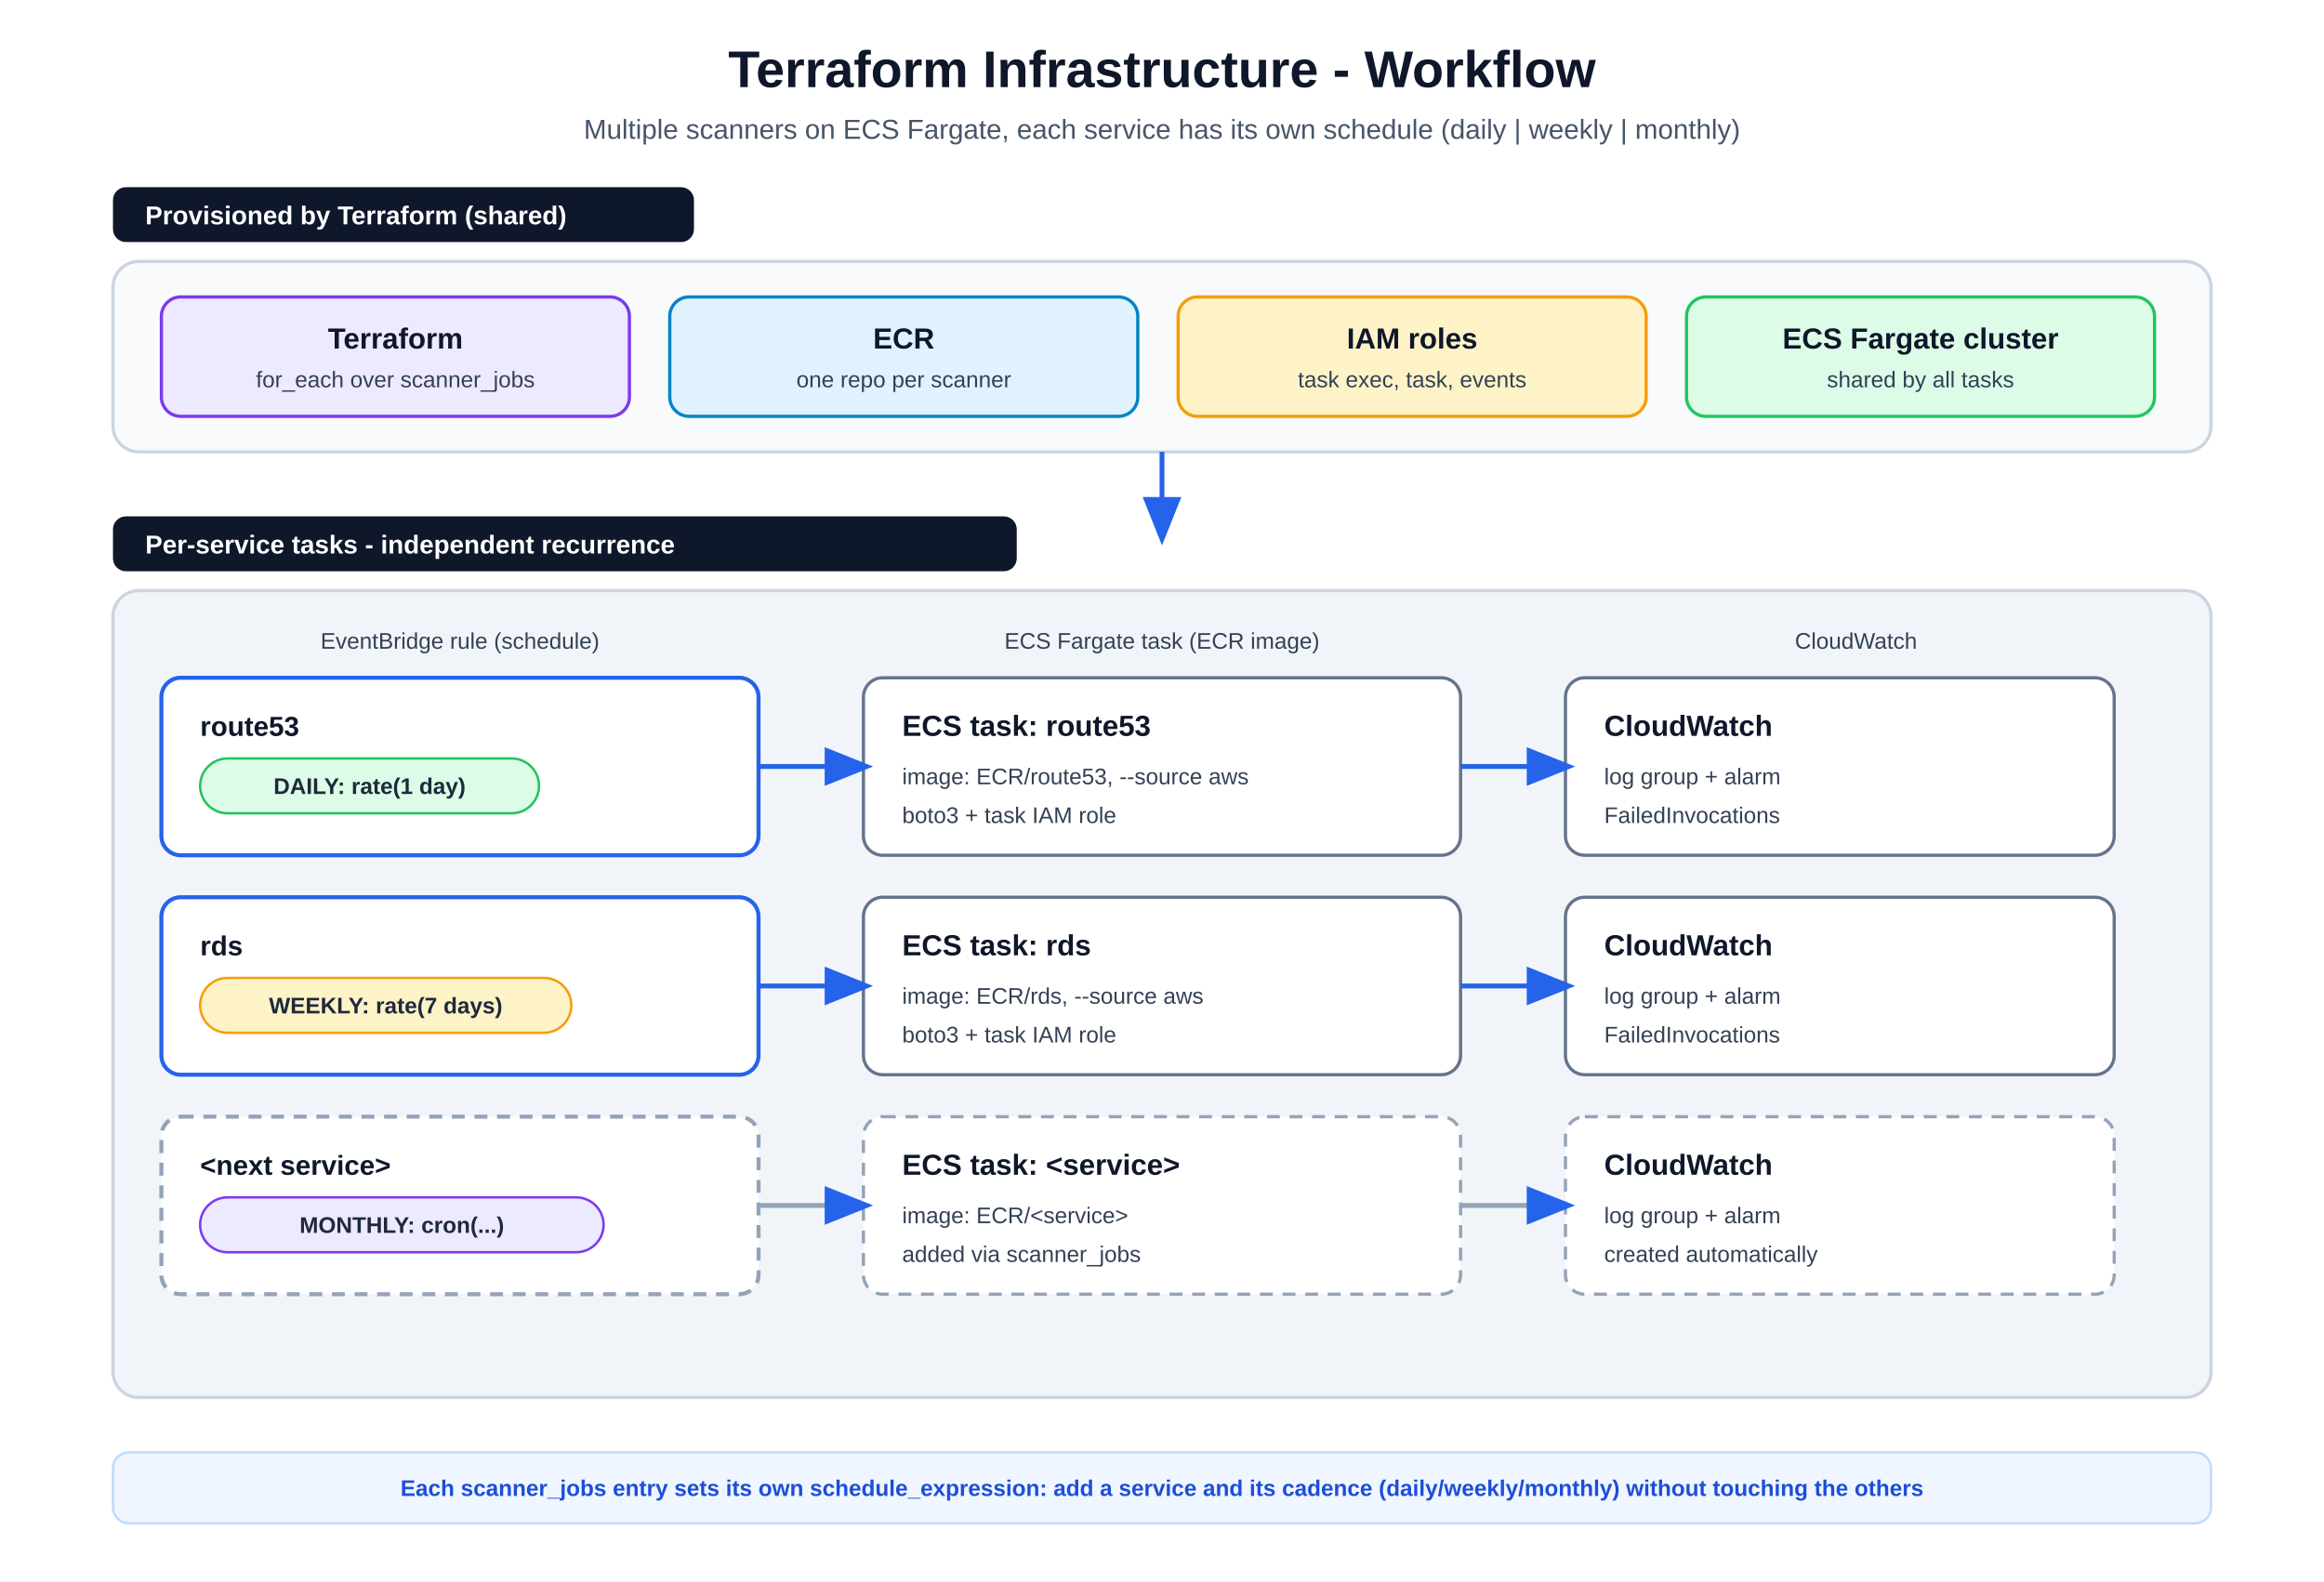
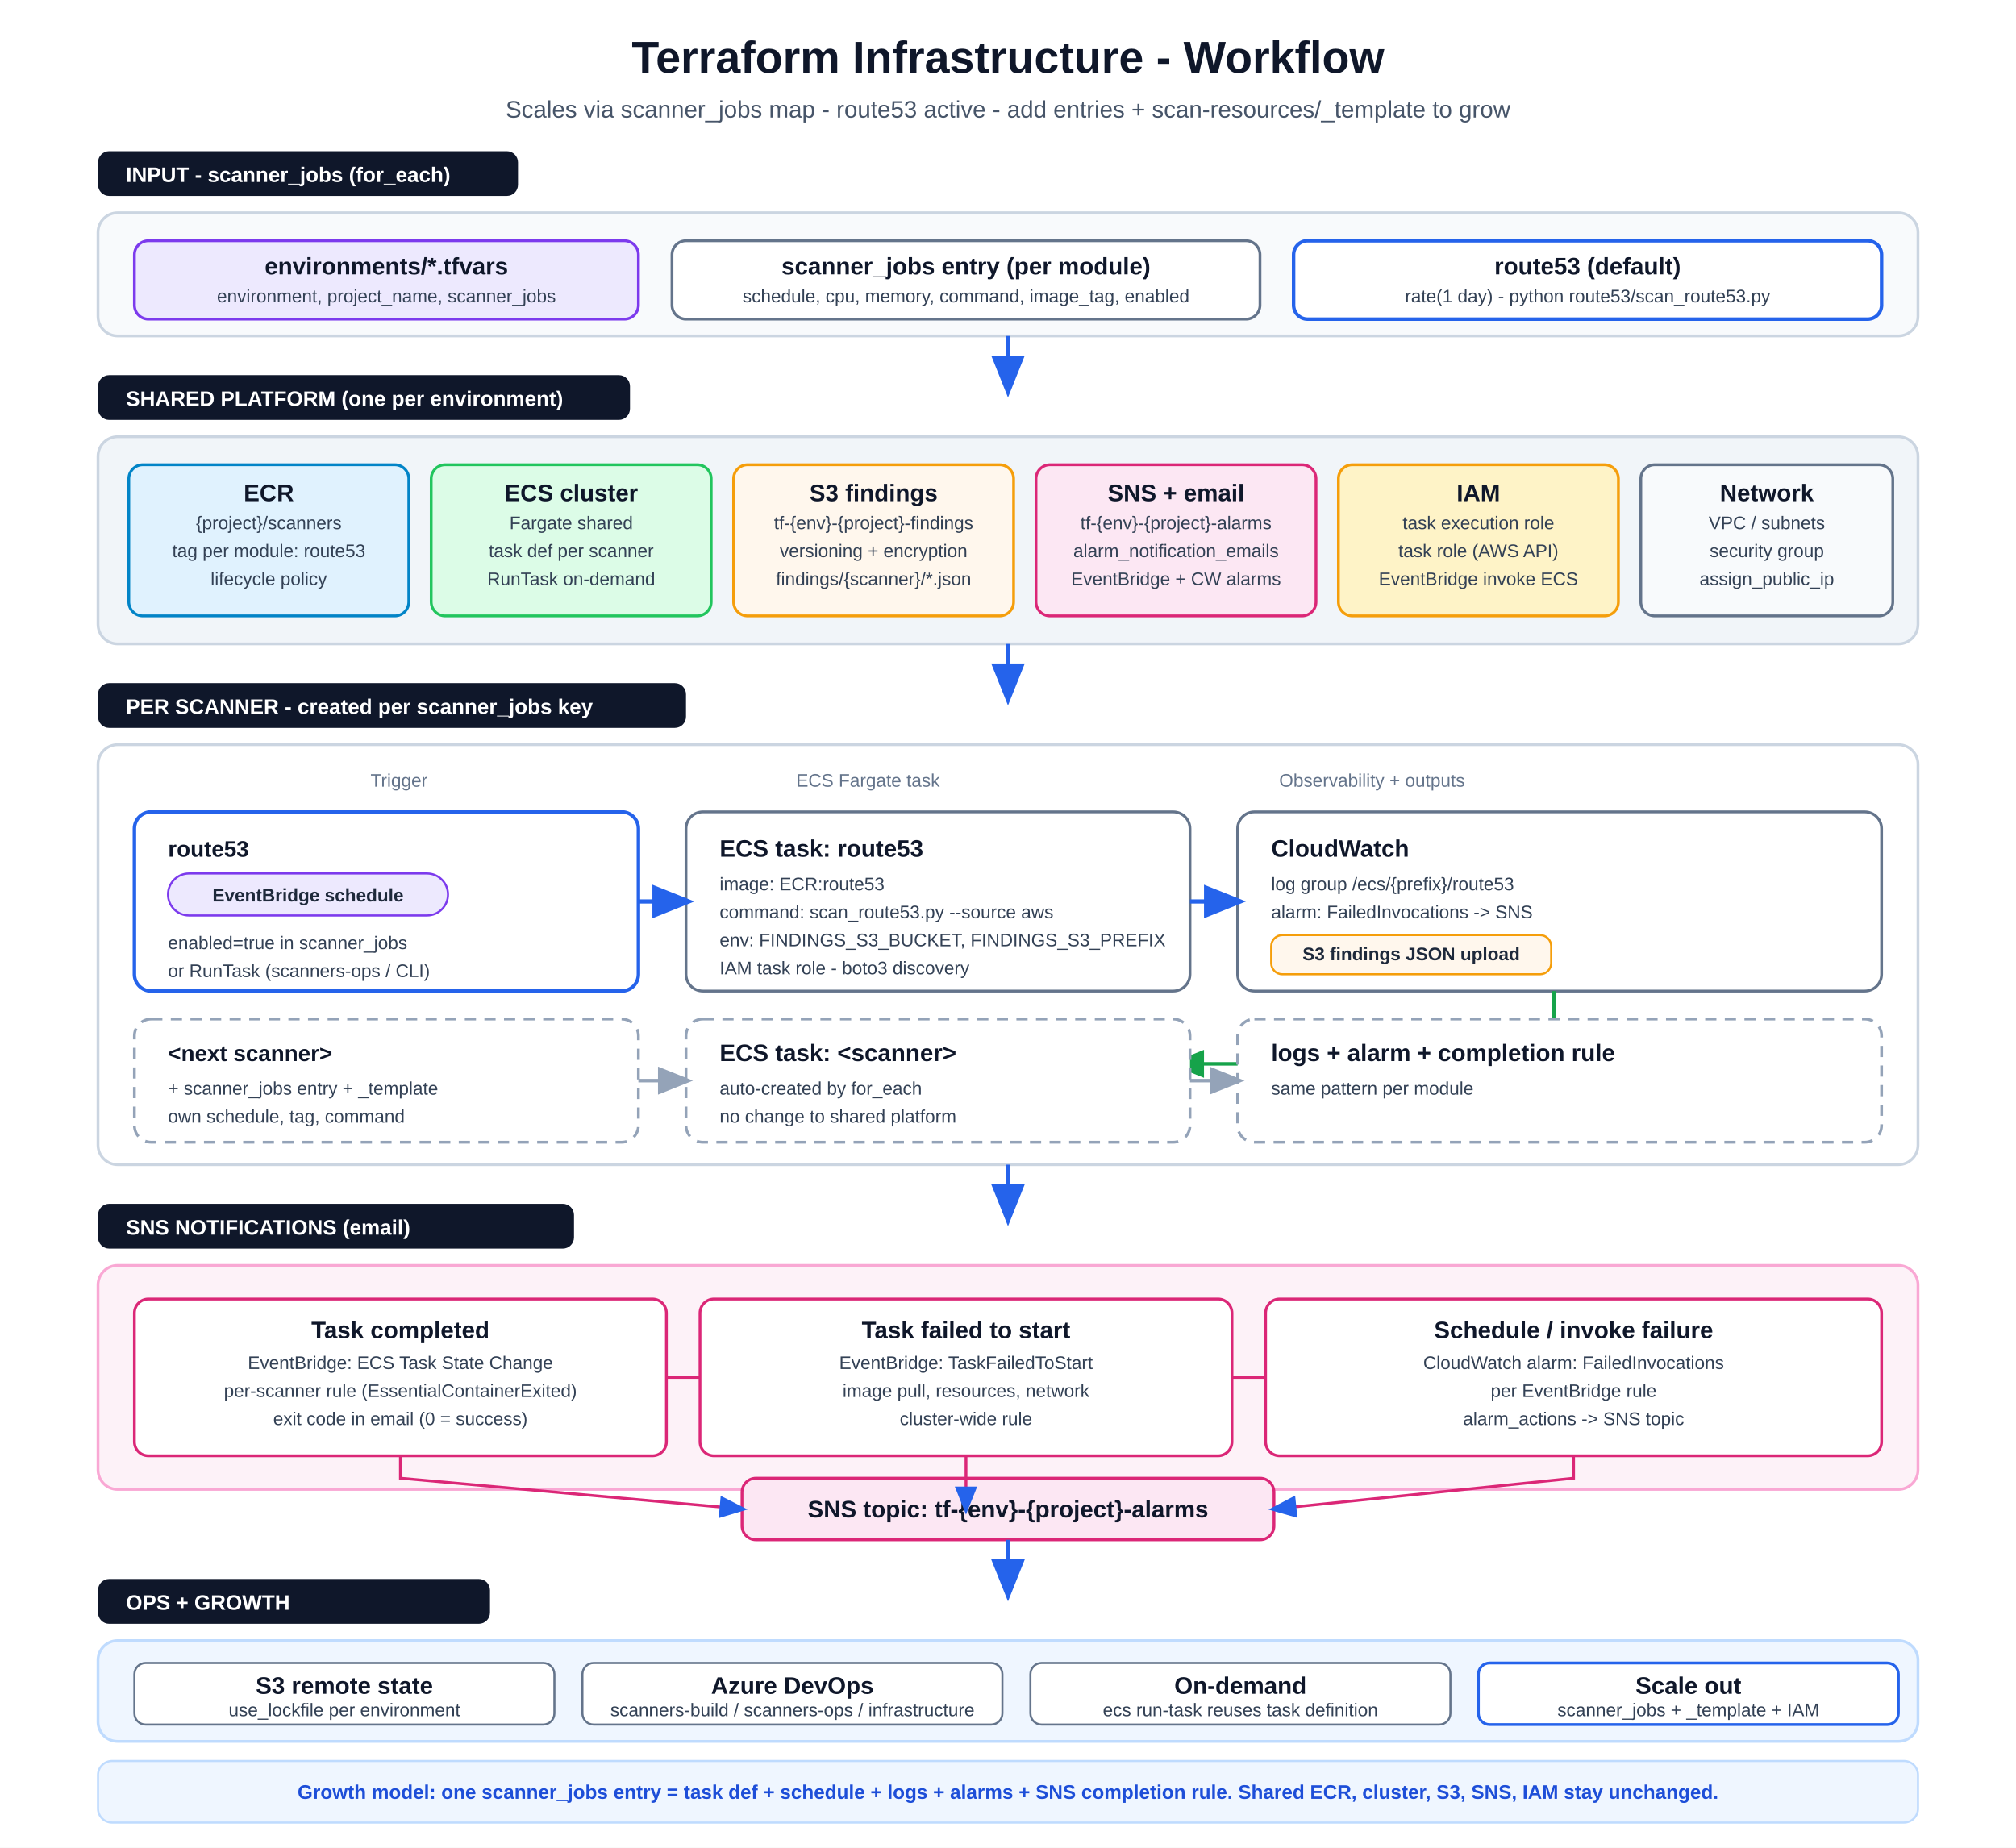
- <svg xmlns="http://www.w3.org/2000/svg" width="1440" height="980" viewBox="0 0 1440 980" font-family="Segoe UI, Arial, sans-serif">
+ <svg xmlns="http://www.w3.org/2000/svg" width="1440" height="1320" viewBox="0 0 1440 1320" font-family="Segoe UI, Arial, sans-serif">
  <defs>
    <style>
      .title    { font-size: 32px; font-weight: 700; fill: #0f172a; }
      .subtitle { font-size: 17px; font-weight: 500; fill: #475569; }
-       .step     { font-size: 16px; font-weight: 700; fill: #ffffff; }
-       .h        { font-size: 18px; font-weight: 700; fill: #0f172a; }
-       .t        { font-size: 14px; font-weight: 500; fill: #334155; }
-       .chip     { font-size: 14px; font-weight: 700; fill: #1e293b; }
-       .lane     { font-size: 17px; font-weight: 700; fill: #0f172a; }
+       .step     { font-size: 15px; font-weight: 700; fill: #ffffff; }
+       .h        { font-size: 17px; font-weight: 700; fill: #0f172a; }
+       .t        { font-size: 13px; font-weight: 500; fill: #334155; }
+       .chip     { font-size: 13px; font-weight: 700; fill: #1e293b; }
+       .lane     { font-size: 16px; font-weight: 700; fill: #0f172a; }
      .note     { font-size: 14px; font-weight: 600; fill: #1d4ed8; }
+       .muted    { font-size: 13px; font-weight: 500; fill: #64748b; }
    </style>
    <marker id="arrow" markerWidth="12" markerHeight="12" refX="8" refY="4" orient="auto">
      <path d="M0,0 L0,8 L10,4 z" fill="#2563eb" />
    </marker>
+     <marker id="arrow-muted" markerWidth="12" markerHeight="12" refX="8" refY="4" orient="auto">
+       <path d="M0,0 L0,8 L10,4 z" fill="#94a3b8" />
+     </marker>
+     <marker id="arrow-green" markerWidth="12" markerHeight="12" refX="8" refY="4" orient="auto">
+       <path d="M0,0 L0,8 L10,4 z" fill="#16a34a" />
+     </marker>
+     <marker id="arrow-orange" markerWidth="12" markerHeight="12" refX="8" refY="4" orient="auto">
+       <path d="M0,0 L0,8 L10,4 z" fill="#ea580c" />
+     </marker>
  </defs>
-   <rect x="0" y="0" width="1440" height="980" fill="#ffffff" />
-   <text x="720" y="54" text-anchor="middle" class="title">Terraform Infrastructure - Workflow</text>
-   <text x="720" y="86" text-anchor="middle" class="subtitle">Multiple scanners on ECS Fargate, each service has its own schedule (daily | weekly | monthly)</text>
-   <rect x="70" y="116" width="360" height="34" rx="8" fill="#0f172a" />
-   <text x="90" y="139" class="step">Provisioned by Terraform (shared)</text>
-   <rect x="70" y="162" width="1300" height="118" rx="16" fill="#f8fafc" stroke="#cbd5e1" stroke-width="2" />
-   <rect x="100" y="184" width="290" height="74" rx="12" fill="#ede9fe" stroke="#7c3aed" stroke-width="2" />
-   <text x="245" y="216" text-anchor="middle" class="h">Terraform</text>
-   <text x="245" y="240" text-anchor="middle" class="t">for_each over scanner_jobs</text>
-   <rect x="415" y="184" width="290" height="74" rx="12" fill="#e0f2fe" stroke="#0284c7" stroke-width="2" />
-   <text x="560" y="216" text-anchor="middle" class="h">ECR</text>
-   <text x="560" y="240" text-anchor="middle" class="t">one repo per scanner</text>
-   <rect x="730" y="184" width="290" height="74" rx="12" fill="#fef3c7" stroke="#f59e0b" stroke-width="2" />
-   <text x="875" y="216" text-anchor="middle" class="h">IAM roles</text>
-   <text x="875" y="240" text-anchor="middle" class="t">task exec, task, events</text>
-   <rect x="1045" y="184" width="290" height="74" rx="12" fill="#dcfce7" stroke="#22c55e" stroke-width="2" />
-   <text x="1190" y="216" text-anchor="middle" class="h">ECS Fargate cluster</text>
-   <text x="1190" y="240" text-anchor="middle" class="t">shared by all tasks</text>
-   <path d="M720 280 L720 332" stroke="#2563eb" stroke-width="3" fill="none" marker-end="url(#arrow)" />
-   <rect x="70" y="320" width="560" height="34" rx="8" fill="#0f172a" />
-   <text x="90" y="343" class="step">Per-service tasks - independent recurrence</text>
-   <rect x="70" y="366" width="1300" height="500" rx="16" fill="#f1f5f9" stroke="#cbd5e1" stroke-width="2" />
-   <text x="285" y="402" text-anchor="middle" class="t" fill="#64748b">EventBridge rule (schedule)</text>
-   <text x="720" y="402" text-anchor="middle" class="t" fill="#64748b">ECS Fargate task (ECR image)</text>
-   <text x="1150" y="402" text-anchor="middle" class="t" fill="#64748b">CloudWatch</text>
-   <rect x="100" y="420" width="370" height="110" rx="12" fill="#ffffff" stroke="#2563eb" stroke-width="2.5" />
-   <text x="124" y="456" class="lane">route53</text>
-   <rect x="124" y="470" width="210" height="34" rx="17" fill="#dcfce7" stroke="#22c55e" stroke-width="1.5" />
-   <text x="229" y="492" text-anchor="middle" class="chip">DAILY: rate(1 day)</text>
-   <rect x="535" y="420" width="370" height="110" rx="12" fill="#ffffff" stroke="#64748b" stroke-width="2" />
-   <text x="559" y="456" class="h">ECS task: route53</text>
-   <text x="559" y="486" class="t">image: ECR/route53, --source aws</text>
-   <text x="559" y="510" class="t">boto3 + task IAM role</text>
-   <rect x="970" y="420" width="340" height="110" rx="12" fill="#ffffff" stroke="#64748b" stroke-width="2" />
-   <text x="994" y="456" class="h">CloudWatch</text>
-   <text x="994" y="486" class="t">log group + alarm</text>
-   <text x="994" y="510" class="t">FailedInvocations</text>
-   <path d="M470 475 L535 475" stroke="#2563eb" stroke-width="3" fill="none" marker-end="url(#arrow)" />
-   <path d="M905 475 L970 475" stroke="#2563eb" stroke-width="3" fill="none" marker-end="url(#arrow)" />
-   <rect x="100" y="556" width="370" height="110" rx="12" fill="#ffffff" stroke="#2563eb" stroke-width="2.5" />
-   <text x="124" y="592" class="lane">rds</text>
-   <rect x="124" y="606" width="230" height="34" rx="17" fill="#fef3c7" stroke="#f59e0b" stroke-width="1.5" />
-   <text x="239" y="628" text-anchor="middle" class="chip">WEEKLY: rate(7 days)</text>
-   <rect x="535" y="556" width="370" height="110" rx="12" fill="#ffffff" stroke="#64748b" stroke-width="2" />
-   <text x="559" y="592" class="h">ECS task: rds</text>
-   <text x="559" y="622" class="t">image: ECR/rds, --source aws</text>
-   <text x="559" y="646" class="t">boto3 + task IAM role</text>
-   <rect x="970" y="556" width="340" height="110" rx="12" fill="#ffffff" stroke="#64748b" stroke-width="2" />
-   <text x="994" y="592" class="h">CloudWatch</text>
-   <text x="994" y="622" class="t">log group + alarm</text>
-   <text x="994" y="646" class="t">FailedInvocations</text>
-   <path d="M470 611 L535 611" stroke="#2563eb" stroke-width="3" fill="none" marker-end="url(#arrow)" />
-   <path d="M905 611 L970 611" stroke="#2563eb" stroke-width="3" fill="none" marker-end="url(#arrow)" />
-   <rect x="100" y="692" width="370" height="110" rx="12" fill="#ffffff" stroke="#94a3b8" stroke-width="2.5" stroke-dasharray="8 6" />
-   <text x="124" y="728" class="lane" fill="#64748b">&lt;next service&gt;</text>
-   <rect x="124" y="742" width="250" height="34" rx="17" fill="#ede9fe" stroke="#7c3aed" stroke-width="1.5" />
-   <text x="249" y="764" text-anchor="middle" class="chip" fill="#4c1d95">MONTHLY: cron(...)</text>
-   <rect x="535" y="692" width="370" height="110" rx="12" fill="#ffffff" stroke="#94a3b8" stroke-width="2" stroke-dasharray="8 6" />
-   <text x="559" y="728" class="h" fill="#64748b">ECS task: &lt;service&gt;</text>
-   <text x="559" y="758" class="t" fill="#64748b">image: ECR/&lt;service&gt;</text>
-   <text x="559" y="782" class="t" fill="#64748b">added via scanner_jobs</text>
-   <rect x="970" y="692" width="340" height="110" rx="12" fill="#ffffff" stroke="#94a3b8" stroke-width="2" stroke-dasharray="8 6" />
-   <text x="994" y="728" class="h" fill="#64748b">CloudWatch</text>
-   <text x="994" y="758" class="t" fill="#64748b">log group + alarm</text>
-   <text x="994" y="782" class="t" fill="#64748b">created automatically</text>
-   <path d="M470 747 L535 747" stroke="#94a3b8" stroke-width="3" fill="none" marker-end="url(#arrow)" />
-   <path d="M905 747 L970 747" stroke="#94a3b8" stroke-width="3" fill="none" marker-end="url(#arrow)" />
-   <rect x="70" y="900" width="1300" height="44" rx="10" fill="#eff6ff" stroke="#bfdbfe" stroke-width="1.5" />
-   <text x="720" y="927" text-anchor="middle" class="note">Each scanner_jobs entry sets its own schedule_expression: add a service and its cadence (daily/weekly/monthly) without touching the others</text>
+   <rect x="0" y="0" width="1440" height="1320" fill="#ffffff" />
+   <text x="720" y="52" text-anchor="middle" class="title">Terraform Infrastructure - Workflow</text>
+   <text x="720" y="84" text-anchor="middle" class="subtitle">Scales via scanner_jobs map - route53 active - add entries + scan-resources/_template to grow</text>
+   <rect x="70" y="108" width="300" height="32" rx="8" fill="#0f172a" />
+   <text x="90" y="130" class="step">INPUT - scanner_jobs (for_each)</text>
+   <rect x="70" y="152" width="1300" height="88" rx="14" fill="#f8fafc" stroke="#cbd5e1" stroke-width="2" />
+   <rect x="96" y="172" width="360" height="56" rx="10" fill="#ede9fe" stroke="#7c3aed" stroke-width="2" />
+   <text x="276" y="196" text-anchor="middle" class="h">environments/*.tfvars</text>
+   <text x="276" y="216" text-anchor="middle" class="t">environment, project_name, scanner_jobs</text>
+   <rect x="480" y="172" width="420" height="56" rx="10" fill="#ffffff" stroke="#64748b" stroke-width="2" />
+   <text x="690" y="196" text-anchor="middle" class="h">scanner_jobs entry (per module)</text>
+   <text x="690" y="216" text-anchor="middle" class="t">schedule, cpu, memory, command, image_tag, enabled</text>
+   <rect x="924" y="172" width="420" height="56" rx="10" fill="#ffffff" stroke="#2563eb" stroke-width="2.5" />
+   <text x="1134" y="196" text-anchor="middle" class="h">route53 (default)</text>
+   <text x="1134" y="216" text-anchor="middle" class="t">rate(1 day) - python route53/scan_route53.py</text>
+   <path d="M720 240 L720 278" stroke="#2563eb" stroke-width="3" fill="none" marker-end="url(#arrow)" />
+   <rect x="70" y="268" width="380" height="32" rx="8" fill="#0f172a" />
+   <text x="90" y="290" class="step">SHARED PLATFORM (one per environment)</text>
+   <rect x="70" y="312" width="1300" height="148" rx="14" fill="#f1f5f9" stroke="#cbd5e1" stroke-width="2" />
+   <rect x="92" y="332" width="200" height="108" rx="10" fill="#e0f2fe" stroke="#0284c7" stroke-width="2" />
+   <text x="192" y="358" text-anchor="middle" class="h">ECR</text>
+   <text x="192" y="378" text-anchor="middle" class="t">{project}/scanners</text>
+   <text x="192" y="398" text-anchor="middle" class="t">tag per module: route53</text>
+   <text x="192" y="418" text-anchor="middle" class="t">lifecycle policy</text>
+   <rect x="308" y="332" width="200" height="108" rx="10" fill="#dcfce7" stroke="#22c55e" stroke-width="2" />
+   <text x="408" y="358" text-anchor="middle" class="h">ECS cluster</text>
+   <text x="408" y="378" text-anchor="middle" class="t">Fargate shared</text>
+   <text x="408" y="398" text-anchor="middle" class="t">task def per scanner</text>
+   <text x="408" y="418" text-anchor="middle" class="t">RunTask on-demand</text>
+   <rect x="524" y="332" width="200" height="108" rx="10" fill="#fff7ed" stroke="#f59e0b" stroke-width="2" />
+   <text x="624" y="358" text-anchor="middle" class="h">S3 findings</text>
+   <text x="624" y="378" text-anchor="middle" class="t">tf-{env}-{project}-findings</text>
+   <text x="624" y="398" text-anchor="middle" class="t">versioning + encryption</text>
+   <text x="624" y="418" text-anchor="middle" class="t">findings/{scanner}/*.json</text>
+   <rect x="740" y="332" width="200" height="108" rx="10" fill="#fce7f3" stroke="#db2777" stroke-width="2" />
+   <text x="840" y="358" text-anchor="middle" class="h">SNS + email</text>
+   <text x="840" y="378" text-anchor="middle" class="t">tf-{env}-{project}-alarms</text>
+   <text x="840" y="398" text-anchor="middle" class="t">alarm_notification_emails</text>
+   <text x="840" y="418" text-anchor="middle" class="t">EventBridge + CW alarms</text>
+   <rect x="956" y="332" width="200" height="108" rx="10" fill="#fef3c7" stroke="#f59e0b" stroke-width="2" />
+   <text x="1056" y="358" text-anchor="middle" class="h">IAM</text>
+   <text x="1056" y="378" text-anchor="middle" class="t">task execution role</text>
+   <text x="1056" y="398" text-anchor="middle" class="t">task role (AWS API)</text>
+   <text x="1056" y="418" text-anchor="middle" class="t">EventBridge invoke ECS</text>
+   <rect x="1172" y="332" width="180" height="108" rx="10" fill="#f8fafc" stroke="#64748b" stroke-width="2" />
+   <text x="1262" y="358" text-anchor="middle" class="h">Network</text>
+   <text x="1262" y="378" text-anchor="middle" class="t">VPC / subnets</text>
+   <text x="1262" y="398" text-anchor="middle" class="t">security group</text>
+   <text x="1262" y="418" text-anchor="middle" class="t">assign_public_ip</text>
+   <path d="M720 460 L720 498" stroke="#2563eb" stroke-width="3" fill="none" marker-end="url(#arrow)" />
+   <rect x="70" y="488" width="420" height="32" rx="8" fill="#0f172a" />
+   <text x="90" y="510" class="step">PER SCANNER - created per scanner_jobs key</text>
+   <rect x="70" y="532" width="1300" height="300" rx="14" fill="#ffffff" stroke="#cbd5e1" stroke-width="2" />
+   <text x="285" y="562" text-anchor="middle" class="muted">Trigger</text>
+   <text x="620" y="562" text-anchor="middle" class="muted">ECS Fargate task</text>
+   <text x="980" y="562" text-anchor="middle" class="muted">Observability + outputs</text>
+   <rect x="96" y="580" width="360" height="128" rx="12" fill="#ffffff" stroke="#2563eb" stroke-width="2.5" />
+   <text x="120" y="612" class="lane">route53</text>
+   <rect x="120" y="624" width="200" height="30" rx="15" fill="#ede9fe" stroke="#7c3aed" stroke-width="1.5" />
+   <text x="220" y="644" text-anchor="middle" class="chip">EventBridge schedule</text>
+   <text x="120" y="678" class="t">enabled=true in scanner_jobs</text>
+   <text x="120" y="698" class="t">or RunTask (scanners-ops / CLI)</text>
+   <rect x="490" y="580" width="360" height="128" rx="12" fill="#ffffff" stroke="#64748b" stroke-width="2" />
+   <text x="514" y="612" class="h">ECS task: route53</text>
+   <text x="514" y="636" class="t">image: ECR:route53</text>
+   <text x="514" y="656" class="t">command: scan_route53.py --source aws</text>
+   <text x="514" y="676" class="t">env: FINDINGS_S3_BUCKET, FINDINGS_S3_PREFIX</text>
+   <text x="514" y="696" class="t">IAM task role - boto3 discovery</text>
+   <rect x="884" y="580" width="460" height="128" rx="12" fill="#ffffff" stroke="#64748b" stroke-width="2" />
+   <text x="908" y="612" class="h">CloudWatch</text>
+   <text x="908" y="636" class="t">log group /ecs/{prefix}/route53</text>
+   <text x="908" y="656" class="t">alarm: FailedInvocations -&gt; SNS</text>
+   <rect x="908" y="668" width="200" height="28" rx="8" fill="#fff7ed" stroke="#f59e0b" stroke-width="1.5" />
+   <text x="1008" y="686" text-anchor="middle" class="chip">S3 findings JSON upload</text>
+   <path d="M456 644 L490 644" stroke="#2563eb" stroke-width="3" fill="none" marker-end="url(#arrow)" />
+   <path d="M850 644 L884 644" stroke="#2563eb" stroke-width="3" fill="none" marker-end="url(#arrow)" />
+   <path d="M1110 708 L1110 760 L840 760" stroke="#16a34a" stroke-width="2.5" fill="none" marker-end="url(#arrow-green)" />
+   <text x="1120" y="738" class="t" fill="#16a34a">findings</text>
+   <rect x="96" y="728" width="360" height="88" rx="12" fill="#ffffff" stroke="#94a3b8" stroke-width="2" stroke-dasharray="8 6" />
+   <text x="120" y="758" class="lane" fill="#64748b">&lt;next scanner&gt;</text>
+   <text x="120" y="782" class="t" fill="#64748b">+ scanner_jobs entry + _template</text>
+   <text x="120" y="802" class="t" fill="#64748b">own schedule, tag, command</text>
+   <rect x="490" y="728" width="360" height="88" rx="12" fill="#ffffff" stroke="#94a3b8" stroke-width="2" stroke-dasharray="8 6" />
+   <text x="514" y="758" class="h" fill="#64748b">ECS task: &lt;scanner&gt;</text>
+   <text x="514" y="782" class="t" fill="#64748b">auto-created by for_each</text>
+   <text x="514" y="802" class="t" fill="#64748b">no change to shared platform</text>
+   <rect x="884" y="728" width="460" height="88" rx="12" fill="#ffffff" stroke="#94a3b8" stroke-width="2" stroke-dasharray="8 6" />
+   <text x="908" y="758" class="h" fill="#64748b">logs + alarm + completion rule</text>
+   <text x="908" y="782" class="t" fill="#64748b">same pattern per module</text>
+   <path d="M456 772 L490 772" stroke="#94a3b8" stroke-width="2.5" fill="none" marker-end="url(#arrow-muted)" />
+   <path d="M850 772 L884 772" stroke="#94a3b8" stroke-width="2.5" fill="none" marker-end="url(#arrow-muted)" />
+   <path d="M720 832 L720 870" stroke="#2563eb" stroke-width="3" fill="none" marker-end="url(#arrow)" />
+   <rect x="70" y="860" width="340" height="32" rx="8" fill="#0f172a" />
+   <text x="90" y="882" class="step">SNS NOTIFICATIONS (email)</text>
+   <rect x="70" y="904" width="1300" height="160" rx="14" fill="#fdf2f8" stroke="#f9a8d4" stroke-width="2" />
+   <rect x="96" y="928" width="380" height="112" rx="10" fill="#ffffff" stroke="#db2777" stroke-width="2" />
+   <text x="286" y="956" text-anchor="middle" class="h">Task completed</text>
+   <text x="286" y="978" text-anchor="middle" class="t">EventBridge: ECS Task State Change</text>
+   <text x="286" y="998" text-anchor="middle" class="t">per-scanner rule (EssentialContainerExited)</text>
+   <text x="286" y="1018" text-anchor="middle" class="t">exit code in email (0 = success)</text>
+   <rect x="500" y="928" width="380" height="112" rx="10" fill="#ffffff" stroke="#db2777" stroke-width="2" />
+   <text x="690" y="956" text-anchor="middle" class="h">Task failed to start</text>
+   <text x="690" y="978" text-anchor="middle" class="t">EventBridge: TaskFailedToStart</text>
+   <text x="690" y="998" text-anchor="middle" class="t">image pull, resources, network</text>
+   <text x="690" y="1018" text-anchor="middle" class="t">cluster-wide rule</text>
+   <rect x="904" y="928" width="440" height="112" rx="10" fill="#ffffff" stroke="#db2777" stroke-width="2" />
+   <text x="1124" y="956" text-anchor="middle" class="h">Schedule / invoke failure</text>
+   <text x="1124" y="978" text-anchor="middle" class="t">CloudWatch alarm: FailedInvocations</text>
+   <text x="1124" y="998" text-anchor="middle" class="t">per EventBridge rule</text>
+   <text x="1124" y="1018" text-anchor="middle" class="t">alarm_actions -&gt; SNS topic</text>
+   <path d="M476 984 L500 984" stroke="#db2777" stroke-width="2" fill="none" />
+   <path d="M880 984 L904 984" stroke="#db2777" stroke-width="2" fill="none" />
+   <rect x="530" y="1056" width="380" height="44" rx="10" fill="#fce7f3" stroke="#db2777" stroke-width="2" />
+   <text x="720" y="1084" text-anchor="middle" class="h">SNS topic: tf-{env}-{project}-alarms</text>
+   <path d="M286 1040 L286 1056 L530 1078" stroke="#db2777" stroke-width="2" fill="none" marker-end="url(#arrow)" />
+   <path d="M690 1040 L690 1078" stroke="#db2777" stroke-width="2" fill="none" marker-end="url(#arrow)" />
+   <path d="M1124 1040 L1124 1056 L910 1078" stroke="#db2777" stroke-width="2" fill="none" marker-end="url(#arrow)" />
+   <path d="M720 1100 L720 1138" stroke="#2563eb" stroke-width="3" fill="none" marker-end="url(#arrow)" />
+   <rect x="70" y="1128" width="280" height="32" rx="8" fill="#0f172a" />
+   <text x="90" y="1150" class="step">OPS + GROWTH</text>
+   <rect x="70" y="1172" width="1300" height="72" rx="14" fill="#eff6ff" stroke="#bfdbfe" stroke-width="2" />
+   <rect x="96" y="1188" width="300" height="44" rx="8" fill="#ffffff" stroke="#64748b" stroke-width="1.5" />
+   <text x="246" y="1210" text-anchor="middle" class="h">S3 remote state</text>
+   <text x="246" y="1226" text-anchor="middle" class="t">use_lockfile per environment</text>
+   <rect x="416" y="1188" width="300" height="44" rx="8" fill="#ffffff" stroke="#64748b" stroke-width="1.5" />
+   <text x="566" y="1210" text-anchor="middle" class="h">Azure DevOps</text>
+   <text x="566" y="1226" text-anchor="middle" class="t">scanners-build / scanners-ops / infrastructure</text>
+   <rect x="736" y="1188" width="300" height="44" rx="8" fill="#ffffff" stroke="#64748b" stroke-width="1.5" />
+   <text x="886" y="1210" text-anchor="middle" class="h">On-demand</text>
+   <text x="886" y="1226" text-anchor="middle" class="t">ecs run-task reuses task definition</text>
+   <rect x="1056" y="1188" width="300" height="44" rx="8" fill="#ffffff" stroke="#2563eb" stroke-width="2" />
+   <text x="1206" y="1210" text-anchor="middle" class="h">Scale out</text>
+   <text x="1206" y="1226" text-anchor="middle" class="t">scanner_jobs + _template + IAM</text>
+   <rect x="70" y="1258" width="1300" height="44" rx="10" fill="#eff6ff" stroke="#bfdbfe" stroke-width="1.5" />
+   <text x="720" y="1285" text-anchor="middle" class="note">Growth model: one scanner_jobs entry = task def + schedule + logs + alarms + SNS completion rule. Shared ECR, cluster, S3, SNS, IAM stay unchanged.</text>
</svg>
